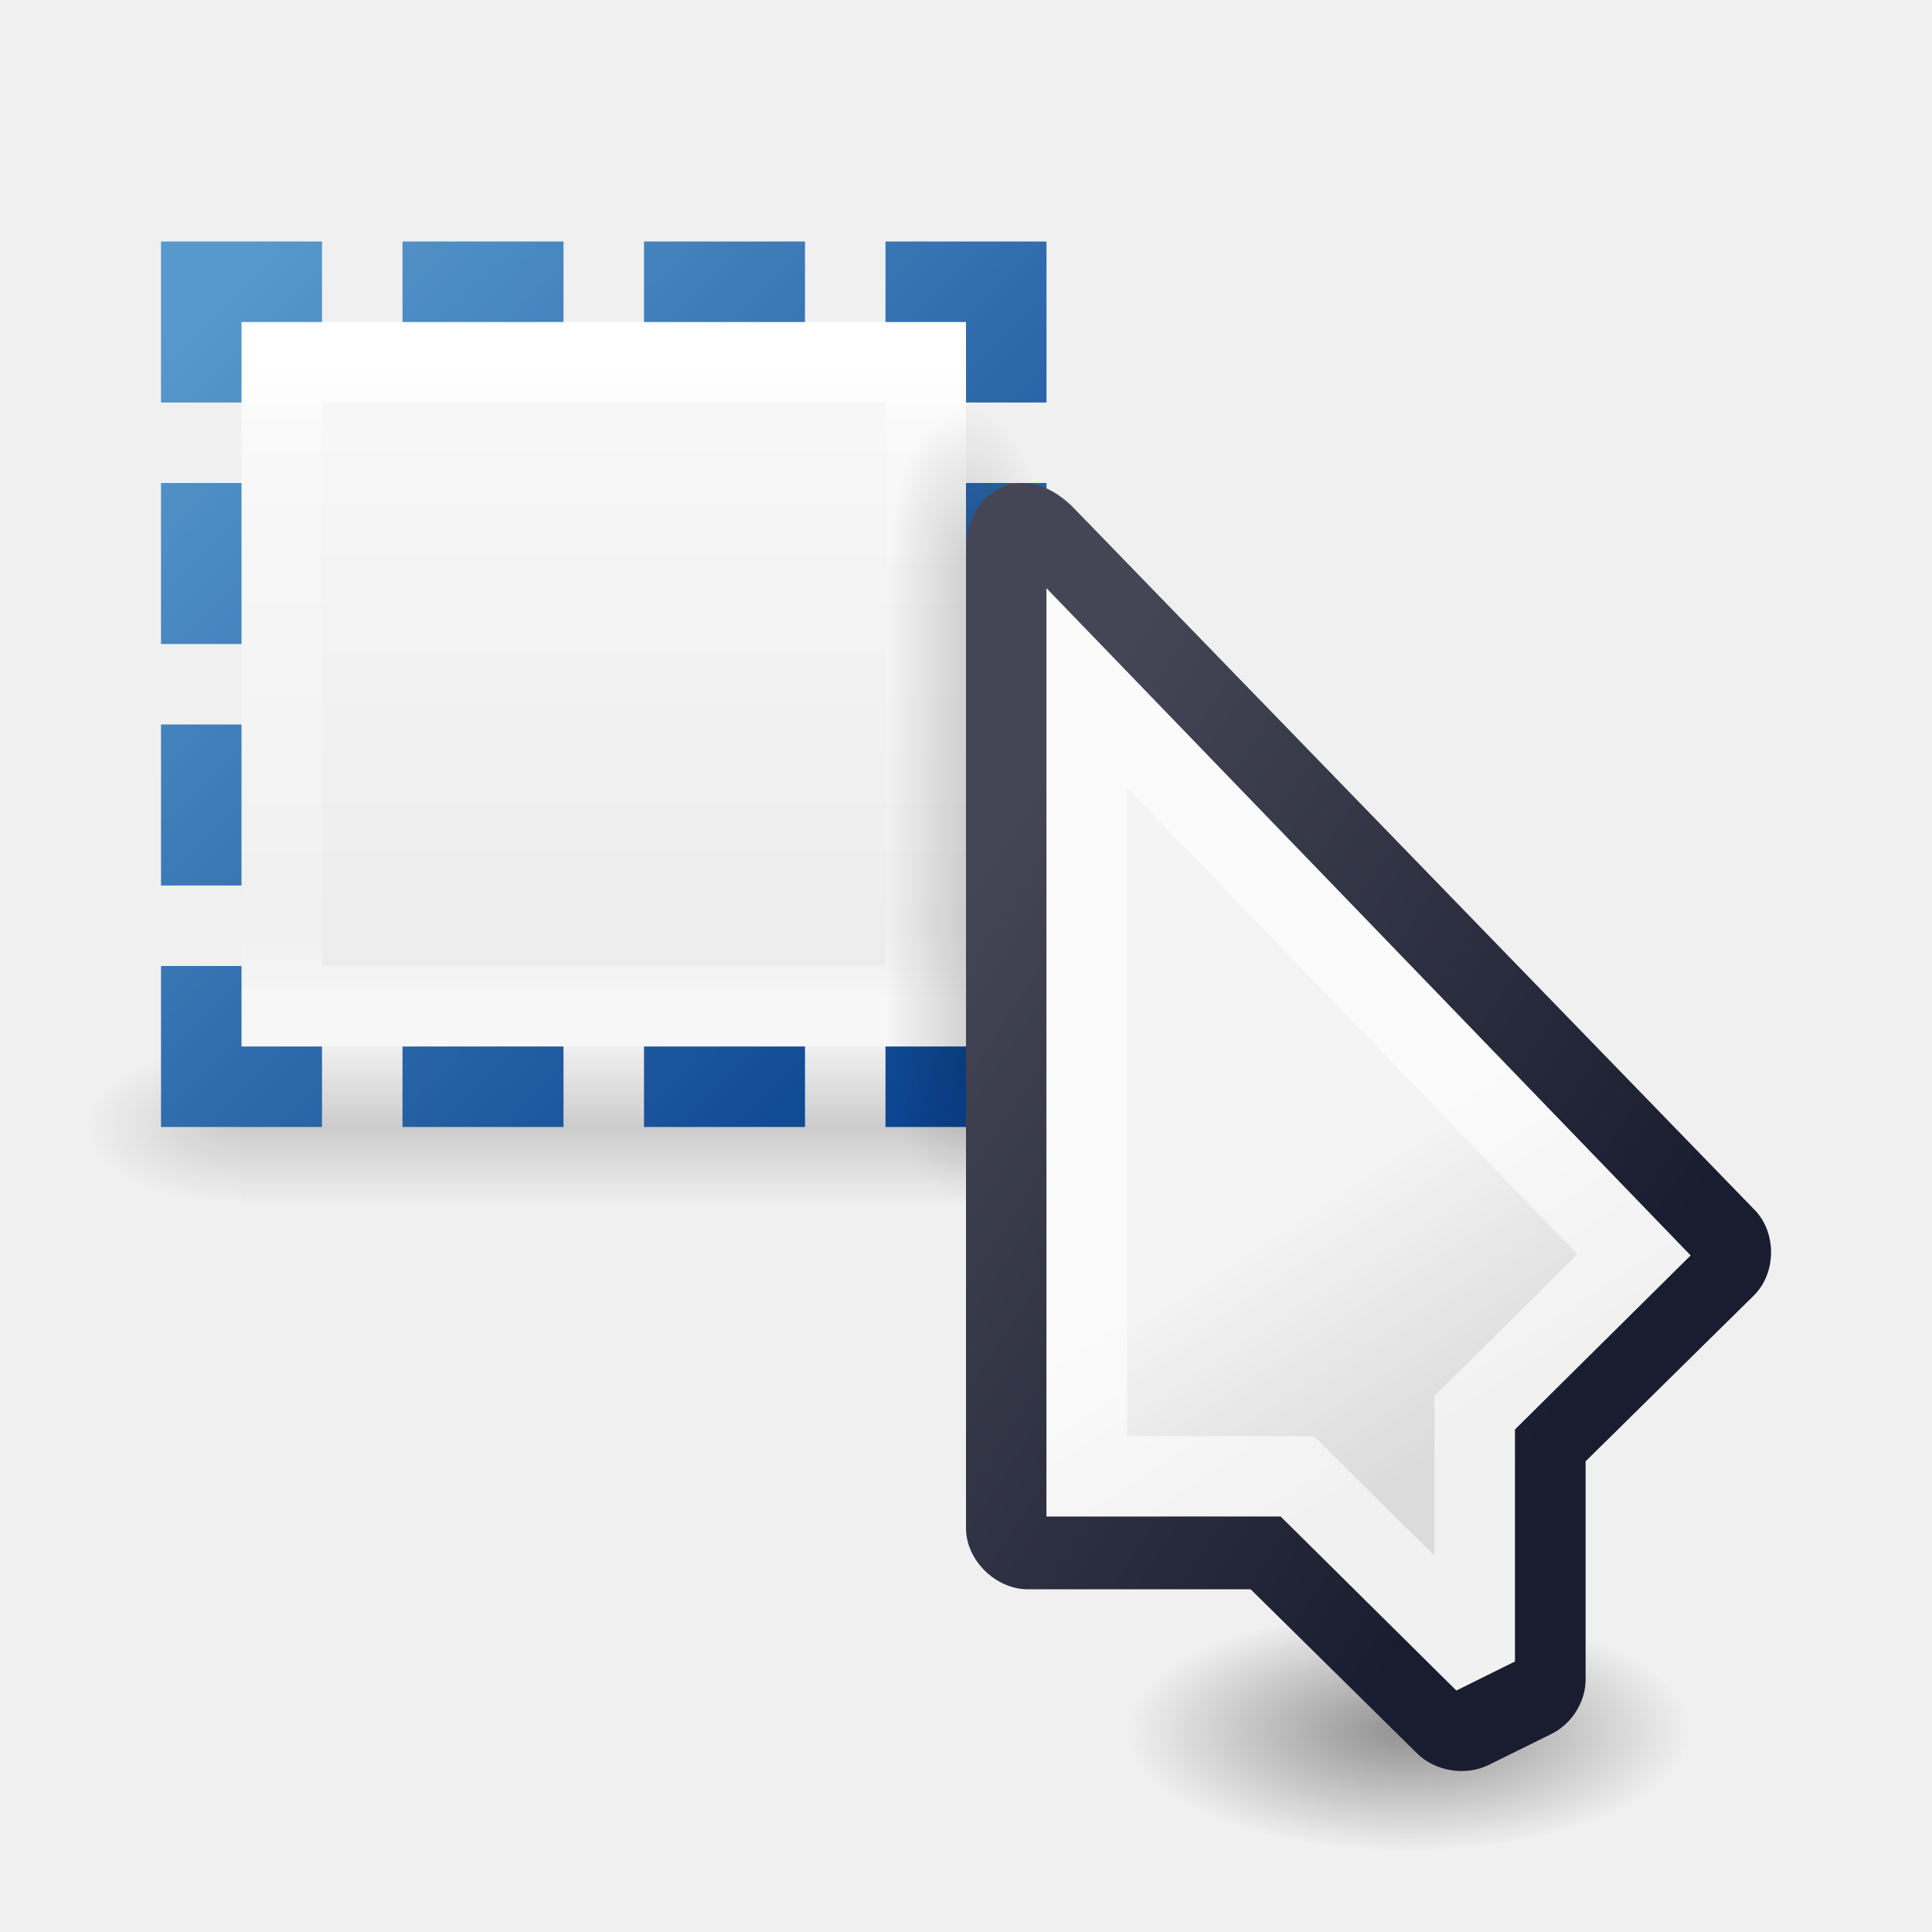
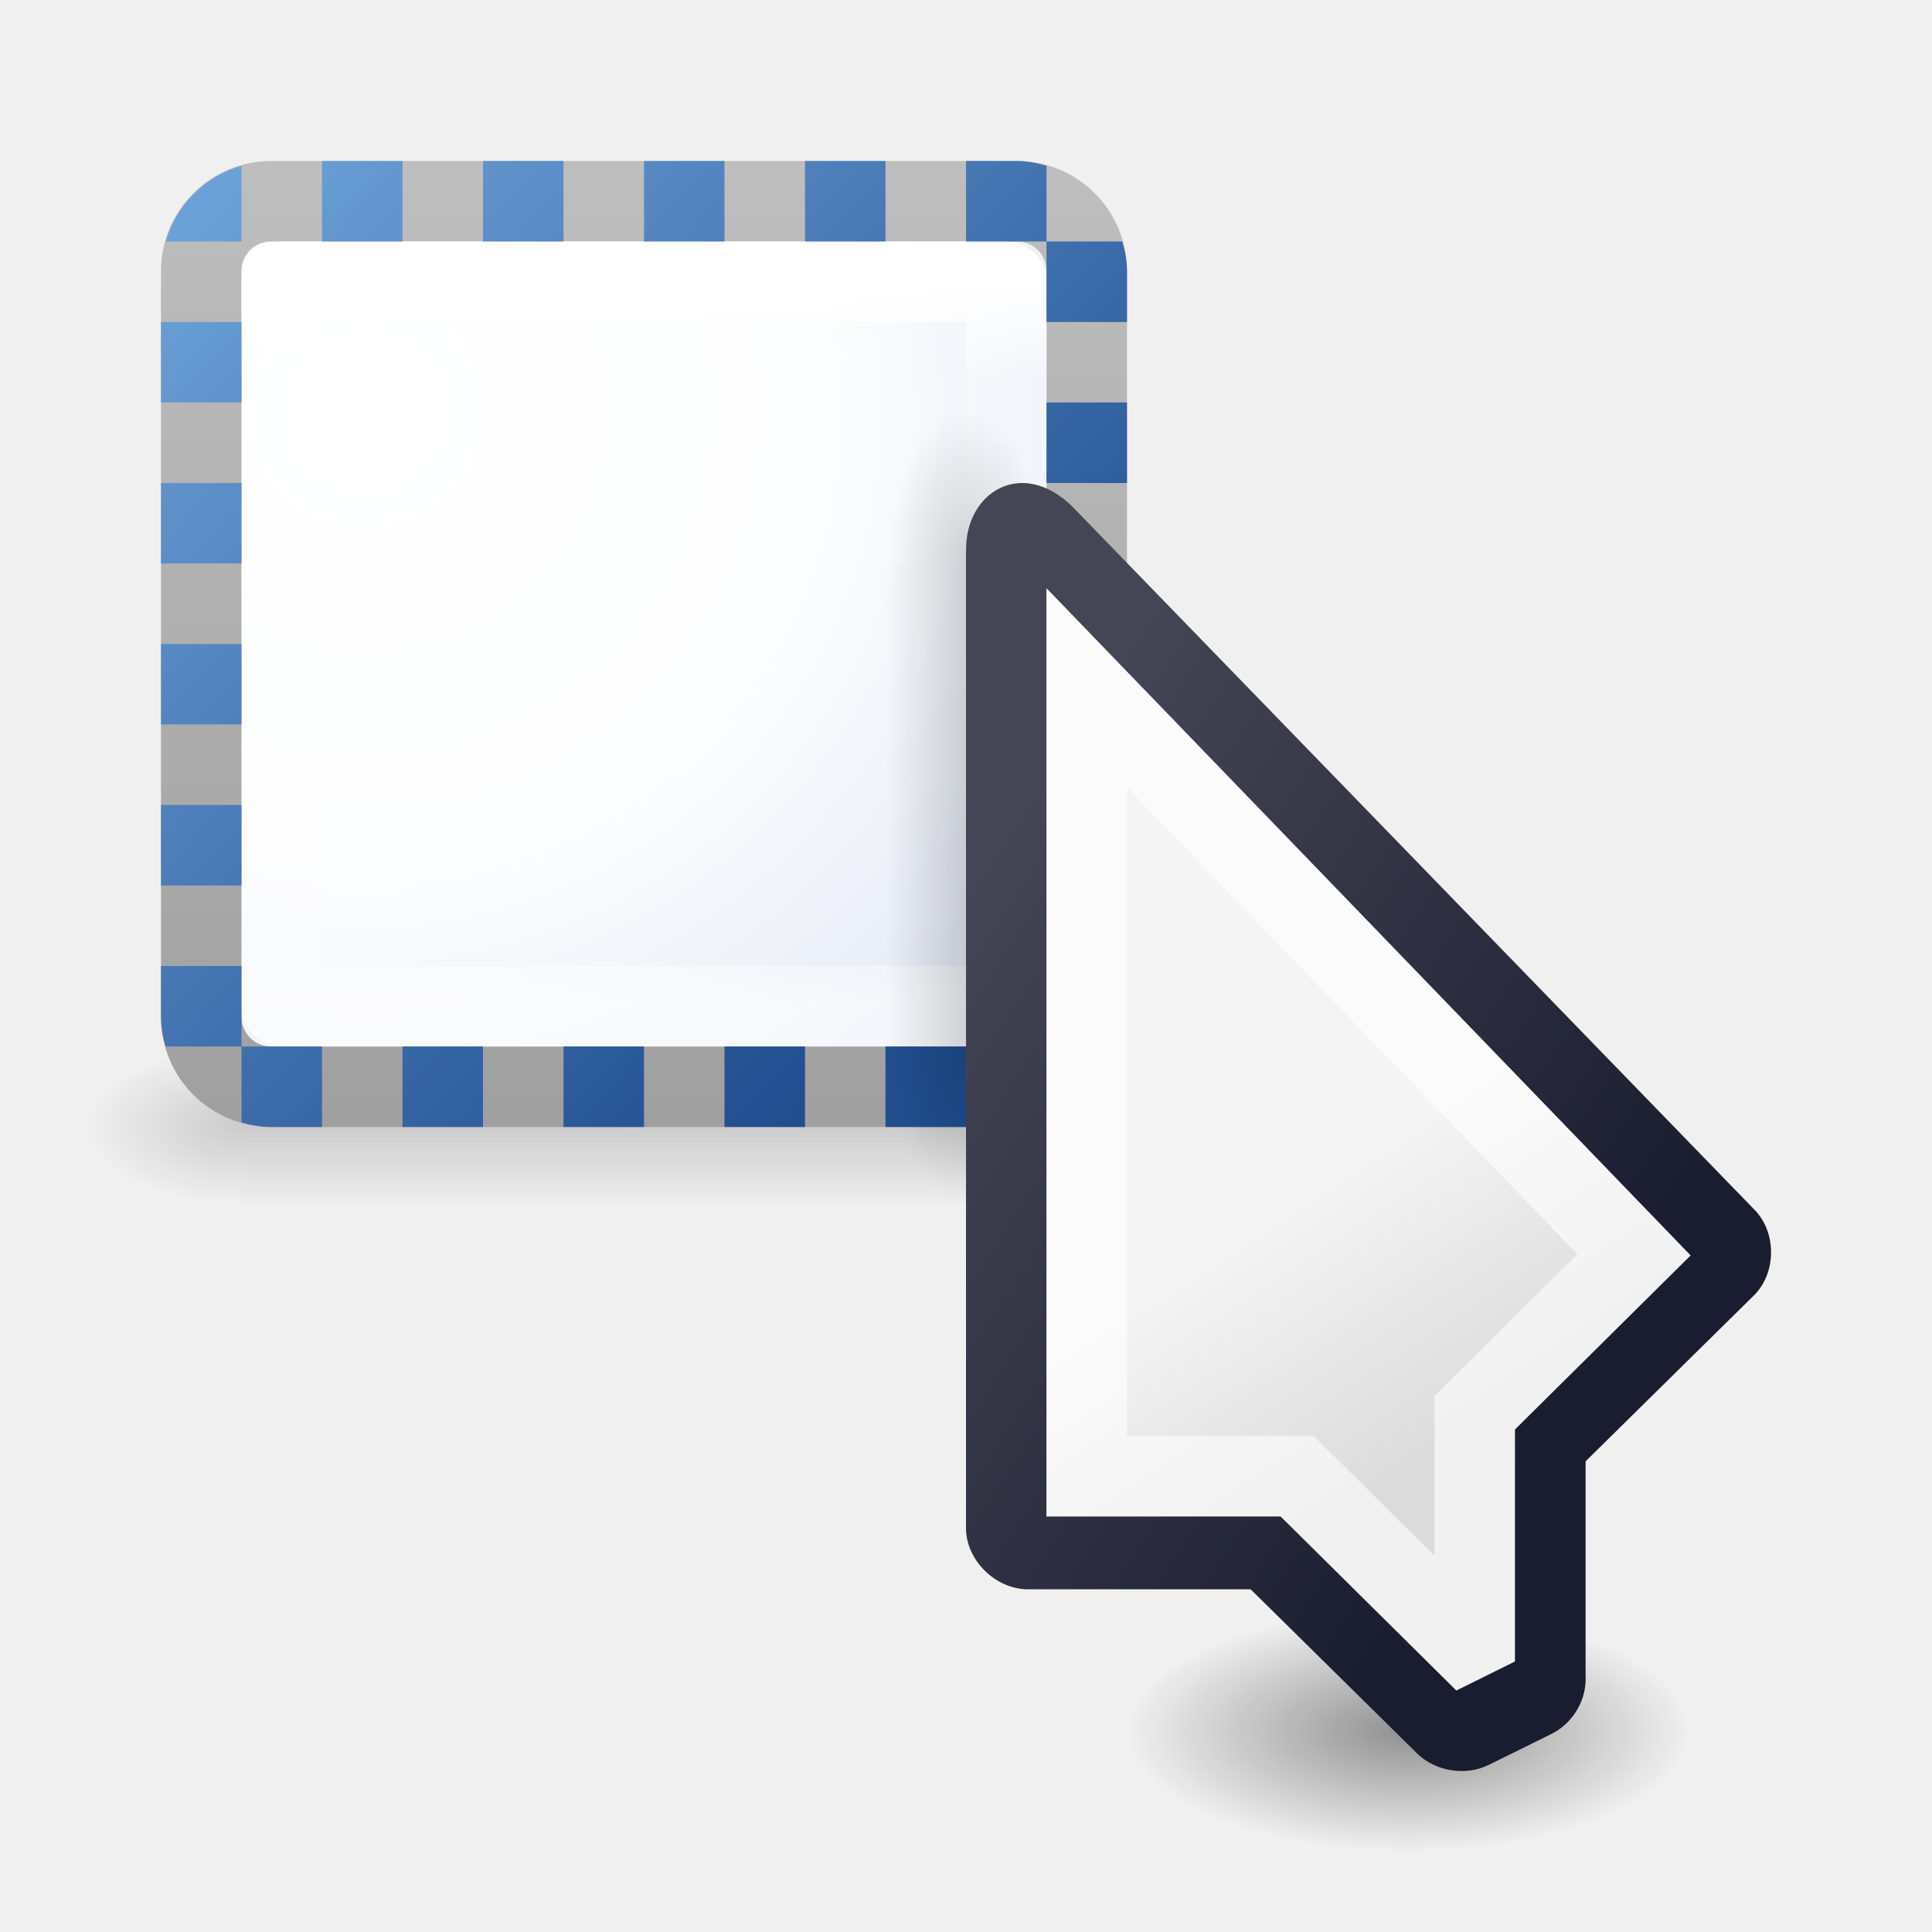
<svg xmlns="http://www.w3.org/2000/svg" xmlns:xlink="http://www.w3.org/1999/xlink" width="24" height="24" id="svg3912" version="1.1">
  <defs id="defs3914">
-     <linearGradient id="linearGradient16875">
-       <stop id="stop16877" style="stop-color:#ffffff;stop-opacity:1" offset="0" />
-       <stop id="stop16879" style="stop-color:#ffffff;stop-opacity:0.235" offset="0.12" />
-       <stop id="stop16881" style="stop-color:#ffffff;stop-opacity:0.157" offset="0.88" />
-       <stop id="stop16883" style="stop-color:#ffffff;stop-opacity:0.6" offset="1" />
-     </linearGradient>
-     <linearGradient id="linearGradient16850">
-       <stop offset="0" style="stop-color:#f8f8f8;stop-opacity:1" id="stop16852" />
-       <stop offset="1" style="stop-color:#ebebeb;stop-opacity:1" id="stop16854" />
+     <linearGradient id="linearGradient4383">
+       <stop id="stop4385" style="stop-color:#ffffff;stop-opacity:1" offset="0" />
+       <stop id="stop4387" style="stop-color:#ffffff;stop-opacity:0.235" offset="0.131" />
+       <stop id="stop4389" style="stop-color:#ffffff;stop-opacity:0.157" offset="0.889" />
+       <stop id="stop4391" style="stop-color:#ffffff;stop-opacity:0.6" offset="1" />
    </linearGradient>
    <linearGradient id="linearGradient4251">
      <stop id="stop4253" offset="0" style="stop-color:#1a1d2f;stop-opacity:1" />
      <stop id="stop4255" offset="1" style="stop-color:#444655;stop-opacity:1" />
    </linearGradient>
    <linearGradient id="linearGradient5060">
      <stop id="stop5062" style="stop-color:#000000;stop-opacity:1" offset="0" />
      <stop id="stop5064" style="stop-color:#000000;stop-opacity:0" offset="1" />
    </linearGradient>
    <linearGradient id="linearGradient5048">
      <stop id="stop5050" style="stop-color:#000000;stop-opacity:0" offset="0" />
      <stop id="stop5056" style="stop-color:#000000;stop-opacity:1" offset="0.5" />
      <stop id="stop5052" style="stop-color:#000000;stop-opacity:0" offset="1" />
    </linearGradient>
-     <linearGradient id="linearGradient4529">
-       <stop style="stop-color:#5899cd;stop-opacity:1" offset="0" id="stop4531" />
-       <stop style="stop-color:#08408d;stop-opacity:1" offset="1" id="stop4533" />
-     </linearGradient>
    <radialGradient xlink:href="#linearGradient5060" id="radialGradient11096" gradientUnits="userSpaceOnUse" gradientTransform="matrix(0.5737705,0,0,0.2459016,3.919924,1039.011)" cx="23.668" cy="44.129" fx="23.668" fy="44.129" r="6.1" />
    <linearGradient id="linearGradient3600-4">
      <stop id="stop3602-7" style="stop-color:#f4f4f4;stop-opacity:1" offset="0" />
      <stop id="stop3604-6" style="stop-color:#dbdbdb;stop-opacity:1" offset="1" />
    </linearGradient>
    <linearGradient xlink:href="#linearGradient3600-4" id="linearGradient12019" x1="11.125" y1="1042.035" x2="13.875" y2="1046.199" gradientUnits="userSpaceOnUse" gradientTransform="matrix(0.7272935,0,0,0.720561,7.908946,292.5121)" />
    <linearGradient xlink:href="#linearGradient4251" id="linearGradient12027" x1="17.358" y1="1042.709" x2="6.707" y2="1035.815" gradientUnits="userSpaceOnUse" gradientTransform="matrix(0.7696575,0,0,0.7588528,7.382231,252.5417)" />
-     <linearGradient xlink:href="#linearGradient16850" id="linearGradient14509" gradientUnits="userSpaceOnUse" gradientTransform="matrix(0.4736842,0,0,0.4736847,1.81579,544.0587)" x1="10" y1="1032.362" x2="10" y2="1049.362" />
-     <linearGradient xlink:href="#linearGradient16875" id="linearGradient14513" gradientUnits="userSpaceOnUse" gradientTransform="matrix(0.4705893,0,0,0.4705877,1031.215,-497.0817)" x1="3.5" y1="1040.362" x2="20.5" y2="1040.362" />
-     <linearGradient xlink:href="#linearGradient4529" id="linearGradient14521" x1="-18.381" y1="26.462" x2="-8.398" y2="36.538" gradientUnits="userSpaceOnUse" gradientTransform="translate(21,1005.362)" />
    <linearGradient xlink:href="#linearGradient5048" id="linearGradient14531" gradientUnits="userSpaceOnUse" gradientTransform="matrix(0.01863901,0,0,0.00823529,-20.23669,1061.343)" x1="302.857" y1="366.648" x2="302.857" y2="609.505" />
    <radialGradient xlink:href="#linearGradient5060" id="radialGradient14533" gradientUnits="userSpaceOnUse" gradientTransform="matrix(-0.01606478,0,0,0.00823529,-8.318392,1061.343)" cx="605.714" cy="486.648" fx="605.714" fy="486.648" r="117.143" />
    <radialGradient xlink:href="#linearGradient5060" id="radialGradient14535" gradientUnits="userSpaceOnUse" gradientTransform="matrix(0.01606479,0,0,0.00823529,-18.68161,1061.343)" cx="605.714" cy="486.648" fx="605.714" fy="486.648" r="117.143" />
    <linearGradient xlink:href="#linearGradient5048" id="linearGradient15296" gradientUnits="userSpaceOnUse" gradientTransform="matrix(0.01242604,0,0,0.00823529,1033.871,-16.0195)" x1="302.857" y1="366.648" x2="302.857" y2="609.505" />
    <radialGradient xlink:href="#linearGradient5060" id="radialGradient15298" gradientUnits="userSpaceOnUse" gradientTransform="matrix(0,-0.01606478,-0.00823529,0,16.0194,1045.044)" cx="605.714" cy="486.648" fx="605.714" fy="486.648" r="117.143" />
    <radialGradient xlink:href="#linearGradient5060" id="radialGradient15300" gradientUnits="userSpaceOnUse" gradientTransform="matrix(0,0.01606479,-0.00823529,0,16.0194,1031.681)" cx="605.714" cy="486.648" fx="605.714" fy="486.648" r="117.143" />
+     <linearGradient id="linearGradient6425">
+       <stop id="stop6427" offset="0" style="stop-color:#689fd9;stop-opacity:1" />
+       <stop id="stop6429" offset="1" style="stop-color:#19498e;stop-opacity:1" />
+     </linearGradient>
+     <radialGradient xlink:href="#linearGradient3600-4-4" id="radialGradient8519" cx="6.872" cy="1037.962" fx="6.872" fy="1037.962" r="10" gradientTransform="matrix(0.6965718,0.6965713,-0.6965718,0.6965713,722.7547,305.6663)" gradientUnits="userSpaceOnUse" />
+     <linearGradient id="linearGradient3600-4-4">
+       <stop id="stop3602-7-2" style="stop-color:#ffffff;stop-opacity:1" offset="0" />
+       <stop offset="0.593" style="stop-color:#fcfdfe;stop-opacity:1" id="stop8523" />
+       <stop id="stop3604-6-9" style="stop-color:#e7ecf7;stop-opacity:1" offset="1" />
+     </linearGradient>
+     <linearGradient xlink:href="#linearGradient3104-5" id="linearGradient6476" gradientUnits="userSpaceOnUse" gradientTransform="matrix(0.7333337,0,0,0.7333326,-24.26668,267.5642)" x1="44" y1="1056.362" x2="44" y2="1040.362" />
+     <linearGradient id="linearGradient3104-5">
+       <stop id="stop3106-6" style="stop-color:#a0a0a0;stop-opacity:1" offset="0" />
+       <stop id="stop3108-9" style="stop-color:#bebebe;stop-opacity:1" offset="1" />
+     </linearGradient>
+     <linearGradient xlink:href="#linearGradient4383" id="linearGradient4381" x1="-4.969" y1="1033.855" x2="-5" y2="1041.808" gradientUnits="userSpaceOnUse" gradientTransform="matrix(1.125,0,0,1.125,14.1875,-131.2328)" />
+     <linearGradient gradientTransform="translate(0,1028.362)" xlink:href="#linearGradient6425" id="linearGradient6787-3" x1="2.469" y1="2.527" x2="11.967" y2="11.674" gradientUnits="userSpaceOnUse" />
  </defs>
  <g id="layer1" transform="translate(0,-1028.362)" style="display:inline">
-     <rect ry="0" y="1032.362" x="3" height="9" width="9" id="rect14507" style="opacity:1;fill:url(#linearGradient14509);fill-opacity:1;fill-rule:evenodd;stroke:none;stroke-width:1;stroke-linecap:butt;stroke-linejoin:round;stroke-miterlimit:4;stroke-dasharray:none;stroke-dashoffset:0;stroke-opacity:1" />
-     <rect transform="matrix(0,1,-1,0,0,0)" ry="0" y="-11.5" x="1032.862" height="8" width="8" id="rect14511" style="opacity:1;fill:none;fill-opacity:1;fill-rule:evenodd;stroke:url(#linearGradient14513);stroke-width:1;stroke-linecap:butt;stroke-linejoin:miter;stroke-miterlimit:4;stroke-dasharray:none;stroke-dashoffset:0;stroke-opacity:1" />
+     <path d="m 21,1049.862 a 3.5,1.5 0 0 1 -7,0 3.5,1.5 0 1 1 7,0 z" id="path11082" style="color:#000000;display:inline;overflow:visible;visibility:visible;opacity:0.4;fill:url(#radialGradient11096);fill-opacity:1;fill-rule:nonzero;stroke:none;stroke-width:1;marker:none;enable-background:accumulate" />
    <g id="g14540" transform="translate(21,-22.99998)">
      <rect width="9" height="2" x="-18" y="1064.362" id="rect14525" style="display:inline;overflow:visible;visibility:visible;opacity:0.15;fill:url(#linearGradient14531);fill-opacity:1;fill-rule:nonzero;stroke:none;stroke-width:1;marker:none" />
      <path d="m -18,1064.362 c 0,0 0,2 0,2 -0.827,0 -2,-0.448 -2,-1 0,-0.552 0.923,-1 2,-1 z" id="path14527" style="display:inline;overflow:visible;visibility:visible;opacity:0.15;fill:url(#radialGradient14533);fill-opacity:1;fill-rule:nonzero;stroke:none;stroke-width:1;marker:none" />
      <path d="m -9,1064.362 c 0,0 0,2 0,2 0.827,0 2,-0.448 2,-1 0,-0.552 -0.923,-1 -2,-1 z" id="path14529" style="display:inline;overflow:visible;visibility:visible;opacity:0.15;fill:url(#radialGradient14535);fill-opacity:1;fill-rule:nonzero;stroke:none;stroke-width:1;marker:none" />
    </g>
-     <path style="opacity:1;fill:url(#linearGradient14521);fill-opacity:1;fill-rule:evenodd;stroke:none;stroke-width:1;stroke-linecap:butt;stroke-linejoin:miter;stroke-miterlimit:4;stroke-dasharray:3, 1;stroke-dashoffset:1.5;stroke-opacity:1" d="m 2,1031.362 0,1 0,1 1,0 0,-1 1,0 0,-1 -1,0 -1,0 z m 3,0 0,1 2,0 0,-1 -2,0 z m 3,0 0,1 2,0 0,-1 -2,0 z m 3,0 0,1 1,0 0,1 1,0 0,-2 -2,0 z m -9,3 0,2 1,0 0,-2 -1,0 z m 10,0 0,2 1,0 0,-2 -1,0 z m -10,3 0,2 1,0 0,-2 -1,0 z m 10,0 0,2 1,0 0,-2 -1,0 z m -10,3 0,2 1,0 1,0 0,-1 -1,0 0,-1 -1,0 z m 10,0 0,1 -1,0 0,1 2,0 0,-1 0,-1 -1,0 z m -7,1 0,1 2,0 0,-1 -2,0 z m 3,0 0,1 2,0 0,-1 -2,0 z" id="rect14347" />
+     <rect style="opacity:1;fill:url(#radialGradient8519);fill-opacity:1;fill-rule:evenodd;stroke:url(#linearGradient6476);stroke-width:1;stroke-linecap:butt;stroke-linejoin:round;stroke-miterlimit:4;stroke-dasharray:none;stroke-dashoffset:0;stroke-opacity:1" id="rect6460" width="11" height="11" x="2.5" y="1030.862" ry="0.868" />
+     <path style="fill:none;fill-rule:evenodd;stroke:url(#linearGradient4381);stroke-width:1px;stroke-linecap:butt;stroke-linejoin:round;stroke-opacity:1" d="m 3.5,1040.862 9,0 0,-9 -9,0 z" id="path4373" />
+     <path style="display:inline;opacity:0.95;fill:url(#linearGradient6787-3);fill-opacity:1;stroke:none;stroke-width:1;stroke-linecap:round;stroke-linejoin:round;stroke-miterlimit:4;stroke-dasharray:none;stroke-dashoffset:1.2;stroke-opacity:1" d="m 4,1030.362 0,1 1,0 0,-1 -1,0 z m 2,0 0,1 1,0 0,-1 -1,0 z m 2,0 0,1 1,0 0,-1 -1,0 z m 2,0 0,1 1,0 0,-1 -1,0 z m 2,0 0,1 0.631,0 0.369,0 0,-0.941 c -0.119,-0.034 -0.24,-0.059 -0.369,-0.059 l -0.631,0 z m 1,1 0,0.369 0,0.631 1,0 0,-0.631 c 0,-0.129 -0.024,-0.251 -0.059,-0.369 l -0.941,0 z m -10,-0.941 c -0.453,0.13 -0.811,0.488 -0.941,0.941 l 0.941,0 0,-0.941 z m -1,1.941 0,1 1,0 0,-1 -1,0 z m 11,1 0,1 1,0 0,-1 -1,0 z m -11,1 0,1 1,0 0,-1 -1,0 z m 11,1 0,1 1,0 0,-1 -1,0 z m -11,1 0,1 1,0 0,-1 -1,0 z m 11,1 0,1 1,0 0,-1 -1,0 z m -11,1 0,1 1,0 0,-1 -1,0 z m 11,1 0,1 1,0 0,-1 -1,0 z m -11,1 0,0.633 c 0,0.128 0.023,0.249 0.057,0.367 l 0.943,0 0,-0.367 0,-0.633 -1,0 z m 1,1 0,0.943 c 0.119,0.034 0.24,0.057 0.369,0.057 l 0.631,0 0,-1 -0.631,0 -0.369,0 z m 2,0 0,1 1,0 0,-1 -1,0 z m 2,0 0,1 1,0 0,-1 -1,0 z m 2,0 0,1 1,0 0,-1 -1,0 z m 2,0 0,1 1,0 0,-1 -1,0 z m 2,0 0,0.943 c 0.454,-0.13 0.814,-0.489 0.943,-0.943 l -0.943,0 z" id="rect6636-5" />
    <g id="g15305">
      <rect transform="matrix(0,1,-1,0,0,0)" style="display:inline;overflow:visible;visibility:visible;opacity:0.15;fill:url(#linearGradient15296);fill-opacity:1;fill-rule:nonzero;stroke:none;stroke-width:1;marker:none" id="rect15290" y="-13" x="1035.362" height="2" width="6" />
      <path style="display:inline;overflow:visible;visibility:visible;opacity:0.15;fill:url(#radialGradient15298);fill-opacity:1;fill-rule:nonzero;stroke:none;stroke-width:1;marker:none" id="path15292" d="m 13,1035.362 c 0,0 -2,0 -2,0 0,-0.827 0.448,-2 1,-2 0.552,0 1,0.923 1,2 z" />
      <path style="display:inline;overflow:visible;visibility:visible;opacity:0.15;fill:url(#radialGradient15300);fill-opacity:1;fill-rule:nonzero;stroke:none;stroke-width:1;marker:none" id="path15294" d="m 13,1041.362 c 0,0 -2,0 -2,0 0,0.827 0.448,2 1,2 0.552,0 1,-0.923 1,-2 z" />
    </g>
-     <path d="m 21,1049.862 a 3.5,1.5 0 0 1 -7,0 3.5,1.5 0 1 1 7,0 z" id="path11082" style="color:#000000;display:inline;overflow:visible;visibility:visible;opacity:0.4;fill:url(#radialGradient11096);fill-opacity:1;fill-rule:nonzero;stroke:none;stroke-width:1;marker:none;enable-background:accumulate" />
    <path id="path2998-2-3-5-7-1-8-8-7-0" d="m 12,1035.204 0,12.142 c 3.9e-5,0.397 0.367,0.759 0.77,0.759 l 2.766,0 2.068,2.039 c 0.227,0.224 0.603,0.284 0.89,0.142 l 0.77,-0.38 c 0.252,-0.121 0.426,-0.387 0.433,-0.664 l 0,-2.727 2.093,-2.063 c 0.281,-0.281 0.281,-0.787 0,-1.067 l -8.466,-8.727 c -0.631,-0.622 -1.336,-0.178 -1.323,0.545 z" style="color:#000000;font-style:normal;font-variant:normal;font-weight:normal;font-stretch:normal;font-size:medium;line-height:normal;font-family:Sans;-inkscape-font-specification:Sans;text-indent:0;text-align:start;text-decoration:none;text-decoration-line:none;letter-spacing:normal;word-spacing:normal;text-transform:none;direction:ltr;block-progression:tb;writing-mode:lr-tb;baseline-shift:baseline;text-anchor:start;display:inline;overflow:visible;visibility:visible;fill:url(#linearGradient12027);fill-opacity:1;fill-rule:nonzero;stroke:none;stroke-width:2;marker:none;enable-background:accumulate" />
    <path id="path2998-2-3-5-7" d="m 13,1047.2 0,-11.529 8,8.286 -2.182,2.162 0,2.882 -0.727,0.36 -2.182,-2.162 z" style="display:inline;fill:url(#linearGradient12019);fill-opacity:1;stroke:none" />
    <path style="color:#000000;font-style:normal;font-variant:normal;font-weight:normal;font-stretch:normal;font-size:medium;line-height:normal;font-family:sans-serif;text-indent:0;text-align:start;text-decoration:none;text-decoration-line:none;text-decoration-style:solid;text-decoration-color:#000000;letter-spacing:normal;word-spacing:normal;text-transform:none;direction:ltr;block-progression:tb;writing-mode:lr-tb;baseline-shift:baseline;text-anchor:start;white-space:normal;clip-rule:nonzero;display:inline;overflow:visible;visibility:visible;opacity:0.6;isolation:auto;mix-blend-mode:normal;color-interpolation:sRGB;color-interpolation-filters:linearRGB;solid-color:#000000;solid-opacity:1;fill:#ffffff;fill-opacity:1;fill-rule:nonzero;stroke:none;stroke-width:2;stroke-linecap:butt;stroke-linejoin:miter;stroke-miterlimit:4;stroke-dasharray:none;stroke-dashoffset:0;stroke-opacity:1;color-rendering:auto;image-rendering:auto;shape-rendering:auto;text-rendering:auto;enable-background:accumulate" d="m 13,1035.671 0,11.529 2.908,0 2.184,2.162 0.727,-0.361 0,-2.881 2.182,-2.162 -8,-8.287 z m 1,2.475 5.596,5.797 -1.777,1.762 0,1.98 -1.498,-1.482 -2.32,0 0,-8.057 z" id="path12726" />
  </g>
</svg>
